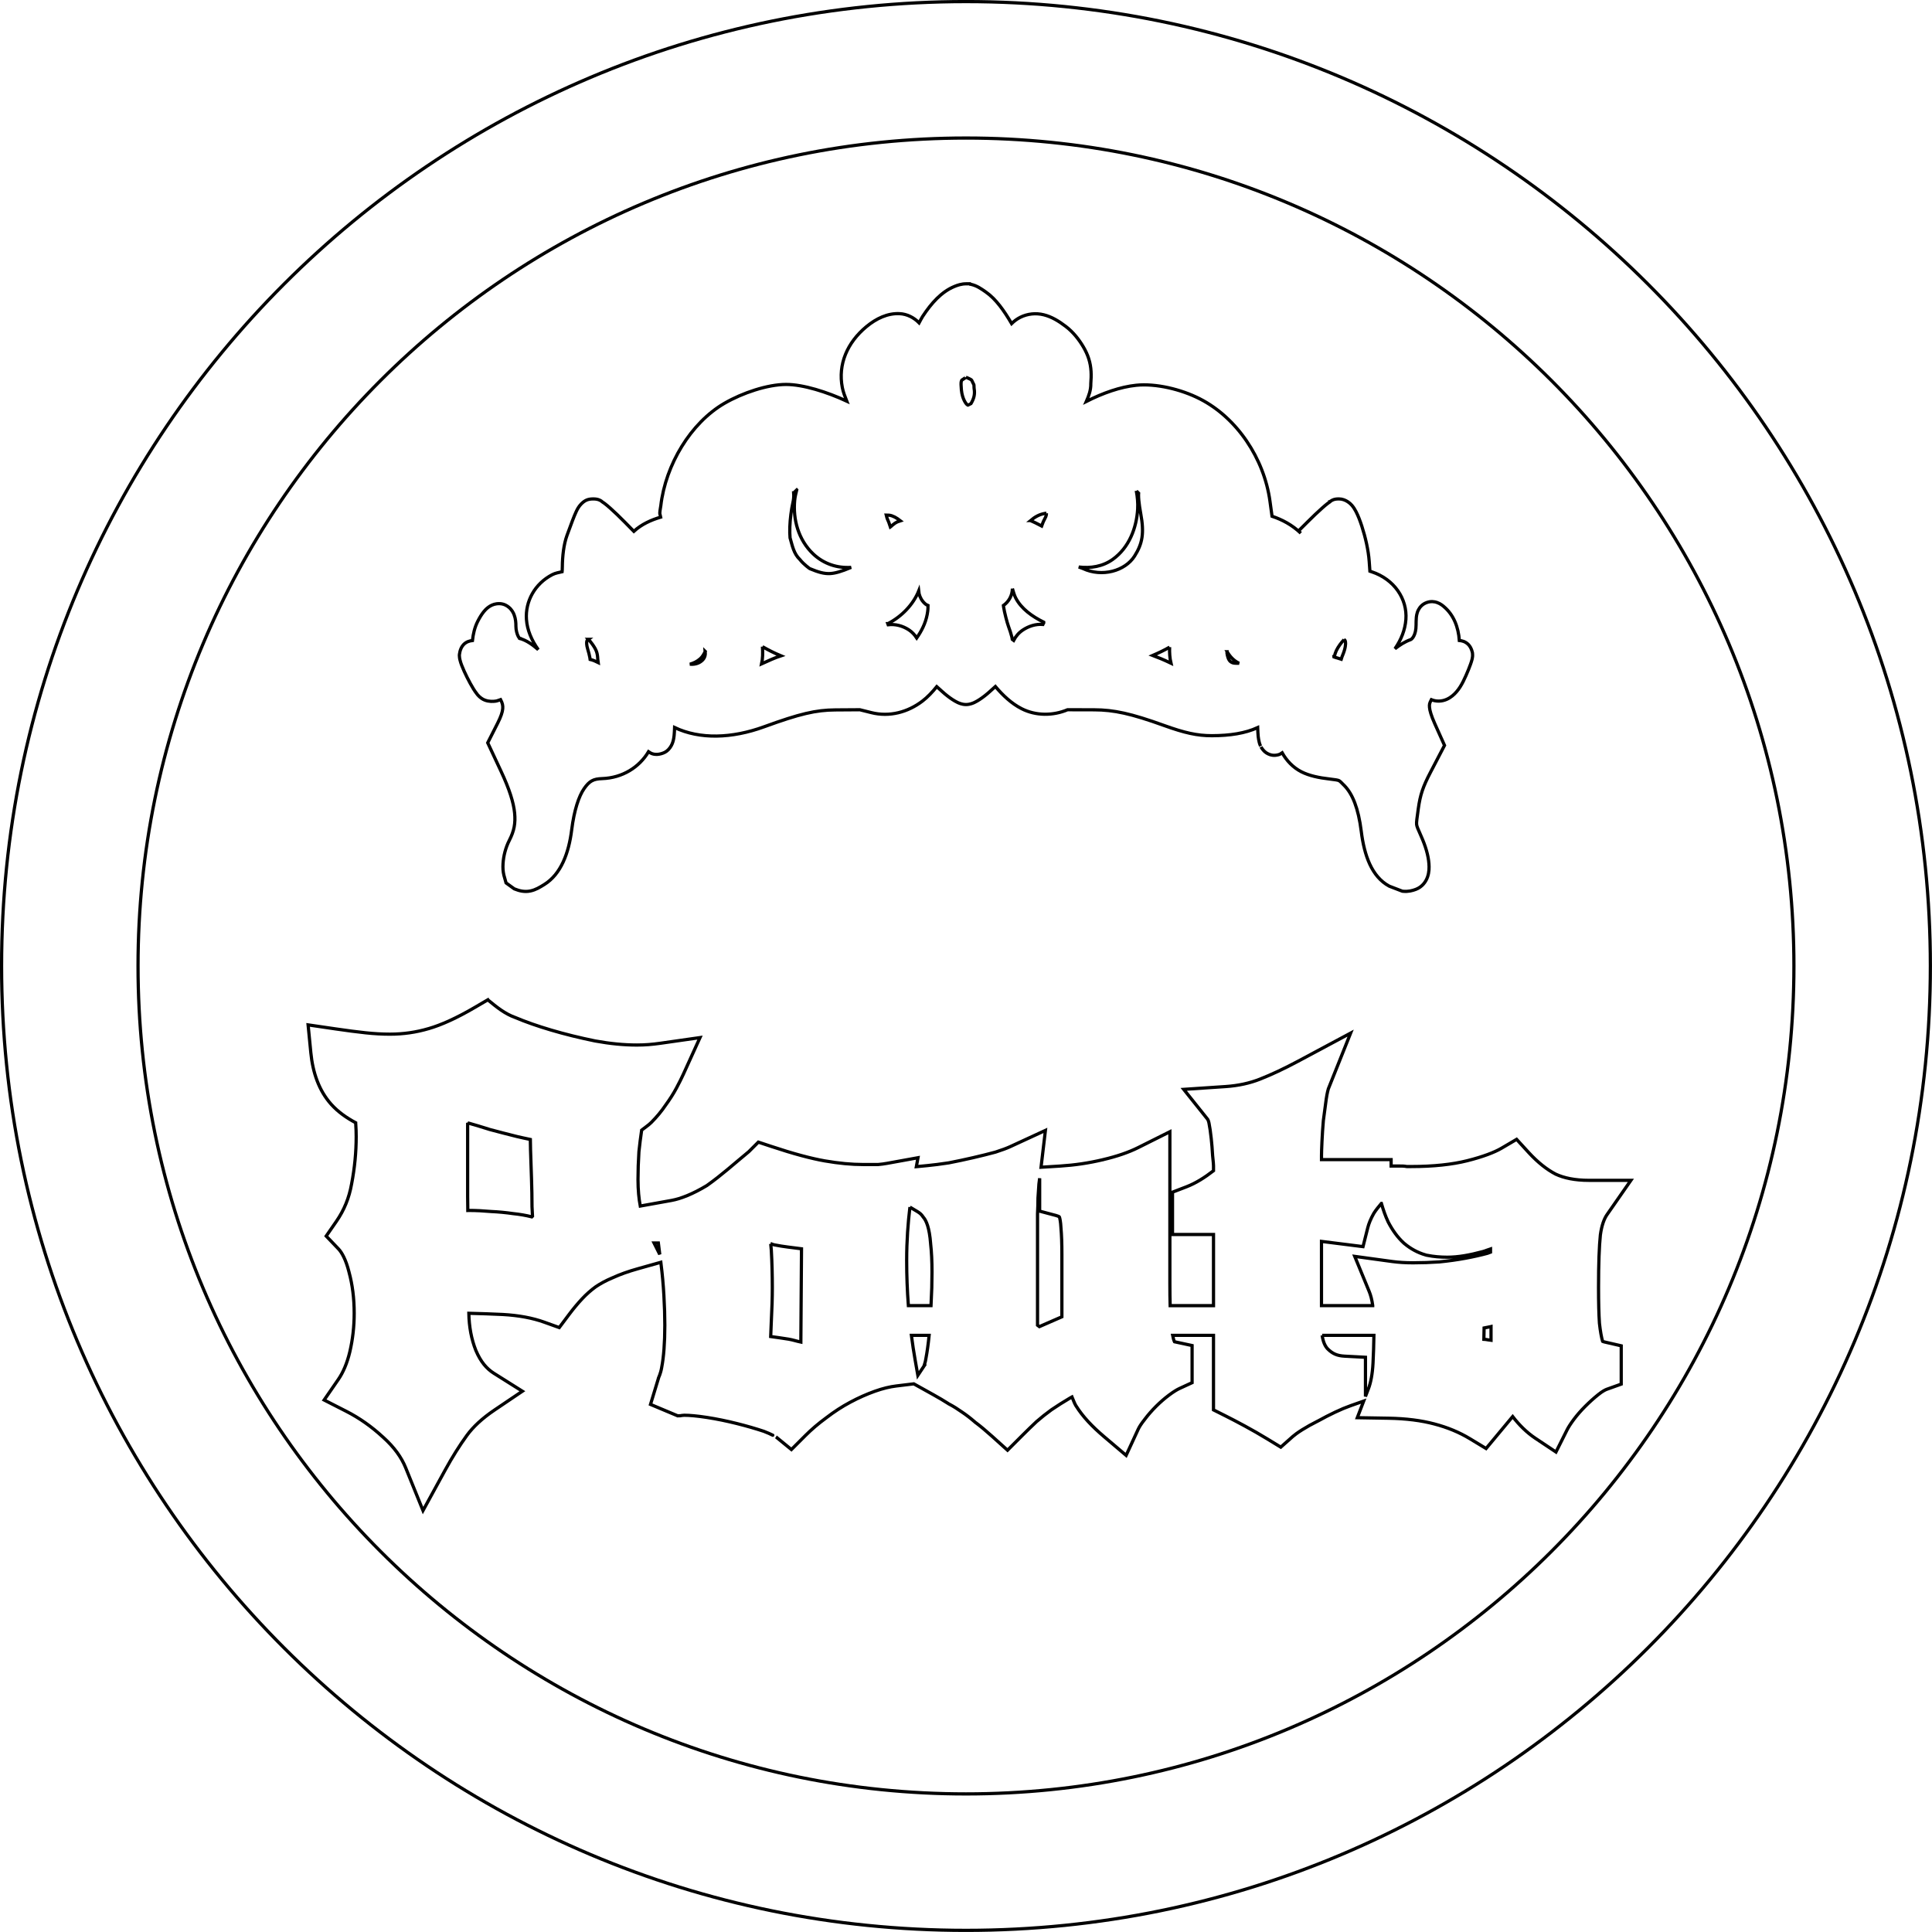
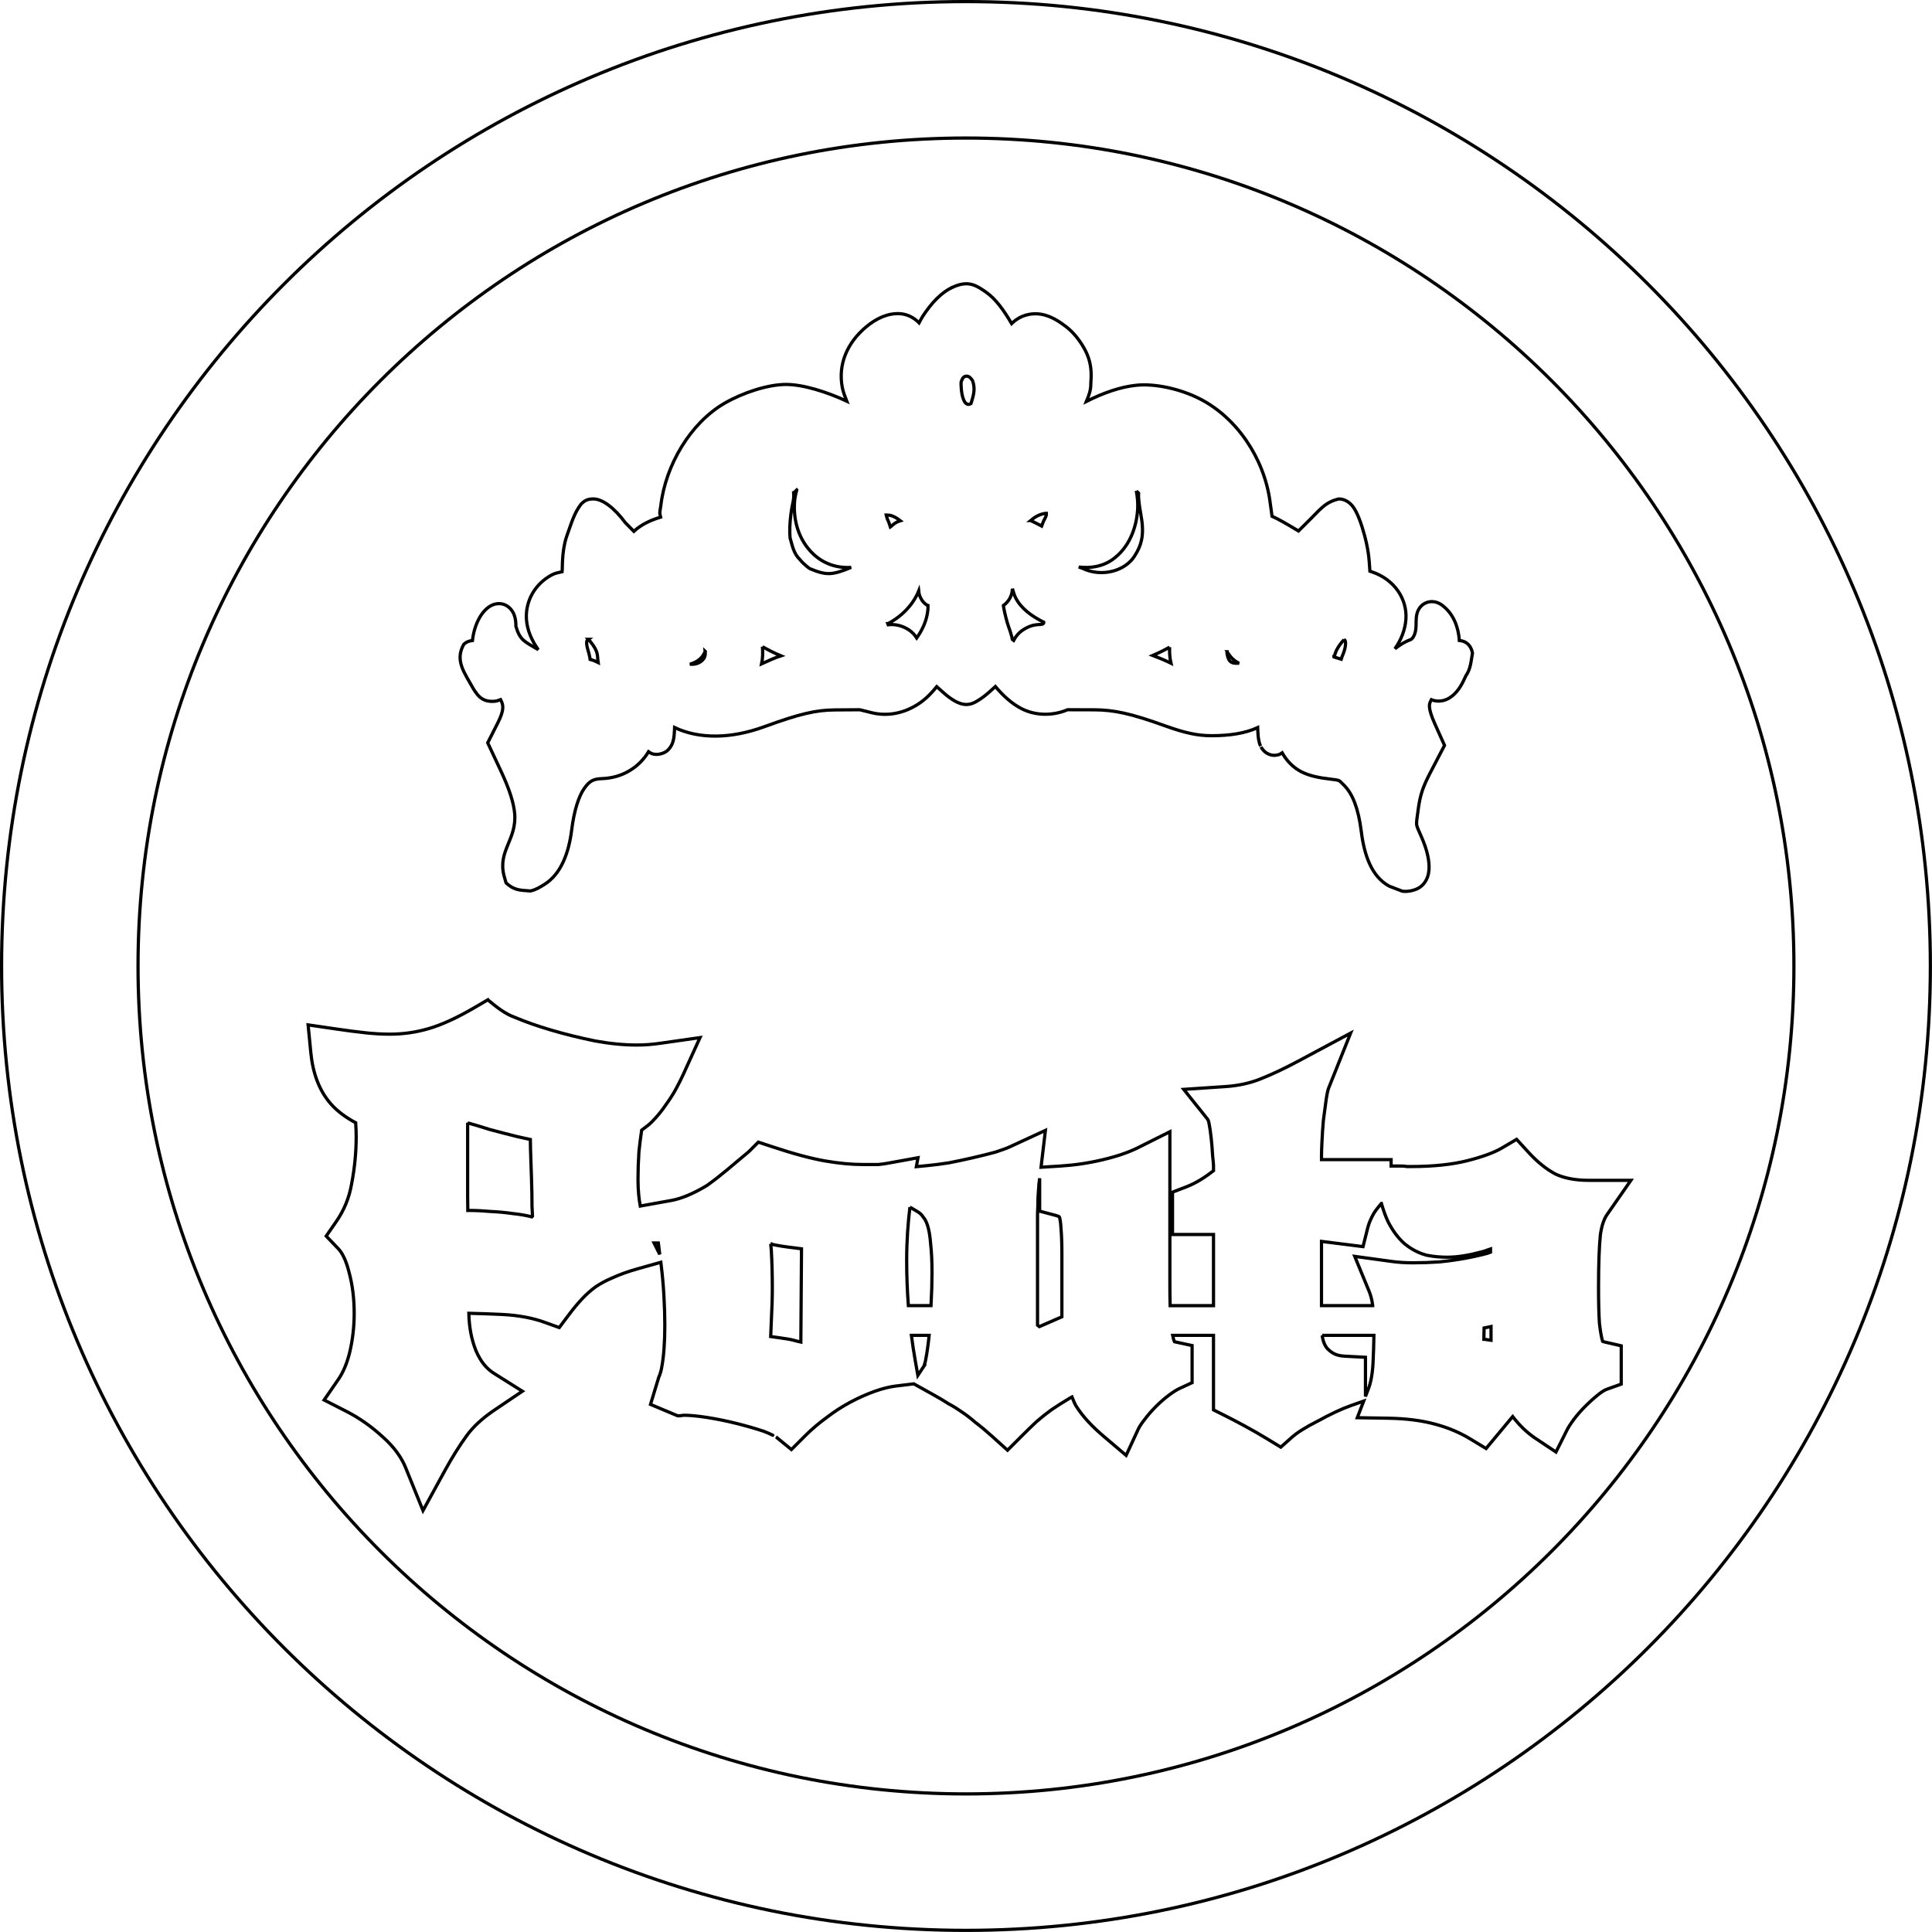
<svg xmlns="http://www.w3.org/2000/svg" version="1.2" viewBox="0 0 113.386 113.386" width="30mm" height="30mm" id="svg1" xml:space="preserve">
  <defs id="defs1">
    <clipPath clipPathUnits="userSpaceOnUse" id="cp1">
      <path d="m 275.5,535.5 c -143.78,0 -260,-116.22 -260,-260 0,-143.78 116.22,-260 260,-260 143.78,0 260,116.22 260,260 0,143.78 -116.22,260 -260,260 z" id="path1" />
    </clipPath>
    <clipPath clipPathUnits="userSpaceOnUse" id="cp1-8">
      <path d="m 275.5,535.5 c -143.78,0 -260,-116.22 -260,-260 0,-143.78 116.22,-260 260,-260 143.78,0 260,116.22 260,260 0,143.78 -116.22,260 -260,260 z" id="path1-8" />
    </clipPath>
    <clipPath clipPathUnits="userSpaceOnUse" id="cp1-6">
      <path d="m 275.5,535.5 c -143.78,0 -260,-116.22 -260,-260 0,-143.78 116.22,-260 260,-260 143.78,0 260,116.22 260,260 0,143.78 -116.22,260 -260,260 z" id="path1-85" />
    </clipPath>
    <clipPath clipPathUnits="userSpaceOnUse" id="cp1-7">
      <path d="m 275.5,535.5 c -143.78,0 -260,-116.22 -260,-260 0,-143.78 116.22,-260 260,-260 143.78,0 260,116.22 260,260 0,143.78 -116.22,260 -260,260 z" id="path1-9" />
    </clipPath>
  </defs>
  <style id="style1">
		tspan { white-space:pre } 
		.s0 { fill: none;stroke: #ff0000;stroke-miterlimit:100 } 
	</style>
  <g id="layer2" style="display:inline" transform="scale(0.1989225)">
    <g id="layer3" transform="scale(5.027084)">
      <path id="path2" style="fill:none;stroke:#000000;stroke-width:0.95" transform="scale(0.1989225)" d="M 569.518,284.993 A 284.525,284.525 0 0 1 284.993,569.518 284.525,284.525 0 0 1 0.468,284.993 284.525,284.525 0 0 1 284.993,0.468 284.525,284.525 0 0 1 569.518,284.993 Z" />
      <path id="path2-9" style="fill:none;stroke:#000000;stroke-width:0.95;stroke-dasharray:none" transform="scale(0.1989225)" d="M 529.262,284.993 A 244.268,244.268 0 0 1 284.993,529.262 244.268,244.268 0 0 1 40.725,284.993 244.268,244.268 0 0 1 284.993,40.725 244.268,244.268 0 0 1 529.262,284.993 Z" />
    </g>
    <g id="text2-3" style="opacity:1" />
-     <path id="path5" style="baseline-shift:baseline;display:inline;overflow:visible;opacity:1;fill:none;stroke:#000000;stroke-width:0.95;stroke-dasharray:none;stroke-opacity:1;enable-background:accumulate;stop-color:#000000;stop-opacity:1" d="m 285.032,83.732 c -1.382,0.004 -2.549,0.411 -3.476,0.795 -3.805,1.576 -6.76,4.888 -9.357,8.837 -0.396,0.603 -0.681,1.255 -1.031,1.885 -1.544,-1.557 -3.532,-2.603 -5.773,-2.71 -3.469,-0.166 -6.818,1.372 -9.809,3.859 -5.615,4.668 -8.417,11.107 -7.069,17.968 0.26,1.325 0.788,2.655 1.306,3.986 -5.814,-2.692 -12.829,-4.929 -17.899,-4.929 -5.487,0 -12.902,2.497 -18.194,5.567 -9.921,5.756 -17.363,18.072 -18.773,30.221 -0.075,0.644 -0.25,1.257 -0.295,2.15 -0.018,0.352 0.212,0.804 0.275,1.208 -2.874,0.85 -5.652,2.102 -7.933,4.193 l -2.582,-2.631 c -1.593,-1.619 -3.122,-3.085 -4.379,-4.202 -0.63,-0.56 -1.191,-1.031 -1.708,-1.424 -0.25,-0.19 -0.531,-0.389 -0.864,-0.589 0.064,0.039 0.125,0.06 0.147,0.069 v -0.01 c -0.05,-0.053 -0.296,-0.225 -0.658,-0.403 -0.579,-0.285 -1.215,-0.373 -1.934,-0.373 -1.474,0 -2.435,0.349 -3.564,1.502 -0.73,0.745 -1.14,1.556 -1.453,2.219 -0.679,1.438 -1.404,3.427 -2.72,7.02 -0.968,2.643 -1.359,6.164 -1.384,9.298 -0.007,0.951 -0.048,1.018 -0.079,1.443 -0.969,0.237 -1.95,0.375 -2.877,0.854 -5.203,2.69 -8.001,7.915 -7.629,13.216 0.219,3.121 1.503,6.147 3.486,8.915 -1.637,-1.416 -3.361,-2.713 -5.489,-3.319 -0.099,-0.097 -0.264,-0.291 -0.422,-0.589 -0.351,-0.661 -0.687,-1.863 -0.687,-2.965 0,-1.087 -0.069,-2.232 -0.53,-3.427 -0.224,-0.58 -0.689,-1.504 -1.571,-2.219 -1.098,-0.89 -2.26,-1.193 -3.633,-1.001 -1.968,0.275 -3.229,1.685 -3.741,2.317 -0.677,0.836 -1.242,1.775 -1.797,2.867 -0.904,1.78 -1.33,3.721 -1.551,5.646 -0.801,0.089 -1.756,0.332 -2.572,1.149 -1.218,1.218 -1.287,3.212 -1.286,3.24 v 0.01 c 0.008,0.525 0.098,0.978 0.157,1.237 0.141,0.612 0.329,1.153 0.53,1.679 0.415,1.085 0.972,2.307 1.581,3.525 0.607,1.215 1.259,2.419 1.895,3.446 0.313,0.505 0.641,0.983 1.001,1.443 v 0.01 c 0.048,0.075 0.959,1.307 2.337,1.836 1.27,0.487 2.485,0.407 3.22,0.304 0.472,-0.066 0.961,-0.295 1.443,-0.452 0.539,1.048 0.713,1.734 0.628,2.7 -0.085,0.975 -0.515,2.322 -1.502,4.271 l -2.926,5.773 3.957,8.464 c 2.433,5.199 3.673,9.148 3.977,12.224 0.306,3.106 -0.155,5.343 -1.542,8.061 -1.154,2.261 -1.741,4.704 -1.875,6.961 -0.066,1.105 -0.021,2.231 0.255,3.358 l 0.01,0.029 0.628,2.239 2.415,1.748 0.236,0.088 c 1.156,0.466 2.746,0.927 4.546,0.54 1.592,-0.342 2.758,-1.081 4.075,-1.895 4.927,-3.045 7.238,-9.28 8.09,-16.122 0.735,-5.893 2.137,-9.967 3.652,-12.155 1.576,-2.275 2.732,-2.887 5.331,-2.975 5.995,-0.202 10.947,-3.336 13.697,-7.943 0.338,0.223 0.659,0.468 1.1,0.609 1.001,0.321 1.851,0.205 2.622,-0.01 0.77,-0.215 1.464,-0.511 2.131,-1.208 1.418,-1.481 1.57,-3.266 1.689,-4.153 0.089,-0.664 0.098,-1.572 0.137,-2.366 7.464,3.544 16.888,3.252 26.402,-0.216 10.6,-3.864 15.302,-4.936 21.002,-4.978 l 7.246,-0.049 3.427,0.854 c 5.306,1.329 10.725,-0.1 15.071,-3.427 1.538,-1.177 2.907,-2.649 4.202,-4.242 l 1.659,1.492 c 0.979,0.884 1.99,1.671 2.965,2.307 0.482,0.314 0.979,0.611 1.512,0.864 0.263,0.125 1.286,0.619 2.494,0.619 1.208,0 2.231,-0.494 2.494,-0.619 0.528,-0.251 1.025,-0.546 1.512,-0.864 0.975,-0.637 1.986,-1.423 2.965,-2.307 l 1.699,-1.532 c 2.173,2.587 4.737,5.014 7.727,6.539 4.22,2.153 9.278,2.119 13.559,0.314 l 7.865,0.02 c 5.812,0.018 10.854,1.103 20.619,4.625 6.052,2.183 9.786,3.025 14.109,3.014 5.311,-0.011 9.822,-0.707 13.51,-2.396 0.039,0.865 0.048,1.807 0.137,2.543 0.076,0.628 0.165,1.226 0.324,1.836 0.074,0.283 0.192,0.672 0.383,1.09 -0.004,-0.009 0.652,1.343 1.767,2.032 1.276,0.788 2.425,0.817 3.564,0.491 0.49,-0.14 0.717,-0.354 1.041,-0.56 1.305,2.337 3.201,4.333 5.626,5.587 2.351,1.216 5.372,1.807 8.218,2.131 1.848,0.21 2.598,0.355 2.877,0.481 0.279,0.126 0.627,0.433 1.708,1.561 2.281,2.378 4.044,6.48 4.909,13.422 0.88,7.062 3.063,13.355 8.218,16.151 l 0.128,0.059 3.76,1.443 0.275,0.029 c 1.452,0.145 2.736,-0.188 3.731,-0.569 1.873,-0.719 2.963,-2.238 3.466,-3.731 0.451,-1.34 0.479,-2.658 0.383,-3.878 -0.196,-2.487 -1.006,-5.176 -2.288,-8.061 -0.956,-2.152 -1.279,-2.859 -1.345,-3.495 -0.066,-0.637 0.102,-1.807 0.501,-4.654 0.568,-4.053 1.351,-6.414 3.594,-10.712 l 4.143,-7.943 -2.877,-6.402 c -1.059,-2.361 -1.479,-3.91 -1.551,-4.772 -0.08,-0.95 -0.02,-1.221 0.54,-2.307 0.69,0.269 1.45,0.434 2.278,0.412 1.613,-0.042 2.949,-0.75 3.918,-1.542 1.825,-1.491 2.924,-3.517 3.996,-5.94 0.553,-1.25 1.026,-2.419 1.365,-3.378 0.164,-0.463 0.312,-0.894 0.432,-1.375 0.051,-0.204 0.13,-0.538 0.167,-0.923 v -0.01 c 0.013,-0.136 0.034,-0.566 -0.02,-1.001 -0.01,-0.083 -0.275,-1.58 -1.227,-2.533 -0.904,-0.904 -1.927,-1.112 -2.651,-1.178 -0.279,-3.931 -1.662,-7.586 -4.625,-10.044 -0.167,-0.138 -0.921,-0.82 -1.983,-1.178 -0.711,-0.24 -1.789,-0.426 -3.024,0.029 -1.274,0.47 -1.978,1.308 -2.406,2.091 -0.591,1.084 -0.642,2.203 -0.668,2.553 -0.045,0.608 -0.059,1.225 -0.059,1.964 0,3.044 -1.217,4.199 -1.62,4.34 -1.677,0.585 -3.18,1.575 -4.615,2.68 1.874,-2.692 3.004,-5.629 3.23,-8.63 0.457,-6.07 -3.429,-11.857 -10.054,-14.06 h -0.01 l -0.55,-0.187 -0.206,-2.877 c -0.242,-3.371 -1.13,-7.17 -2.17,-10.378 -0.519,-1.601 -1.067,-3.054 -1.718,-4.31 -0.317,-0.611 -0.696,-1.252 -1.227,-1.875 -0.347,-0.407 -1.792,-1.885 -3.819,-1.885 -0.76,0 -1.406,0.071 -2.042,0.412 -0.358,0.192 -0.607,0.379 -0.668,0.442 h -0.01 v 0.01 h 0.01 0.01 c 0.031,-0.01 0.105,-0.053 0.226,-0.128 -0.305,0.188 -0.576,0.388 -0.825,0.579 -0.501,0.385 -1.036,0.84 -1.65,1.384 -1.233,1.093 -2.755,2.538 -4.34,4.124 l -2.641,2.631 0.677,0.658 c -2.587,-2.478 -5.523,-4.005 -8.483,-4.998 l -0.609,-4.418 c -1.737,-12.7 -9.782,-24.658 -20.688,-30.221 -5.581,-2.847 -13.037,-4.599 -18.783,-4.006 -4.691,0.484 -9.814,2.29 -14.708,4.772 0.007,-0.016 0.013,-0.043 0.02,-0.059 0.709,-1.621 1.339,-3.267 1.296,-5.204 0.191,-2.391 0.21,-4.812 -0.619,-7.374 -0.379,-1.193 -0.921,-2.337 -1.571,-3.446 -1.298,-2.217 -3.045,-4.411 -5.204,-6.058 -2.123,-1.619 -4.175,-2.843 -6.461,-3.417 -2.368,-0.594 -4.845,-0.321 -6.971,0.746 -0.935,0.469 -1.783,1.107 -2.533,1.846 -2.185,-3.743 -4.612,-7.247 -7.629,-9.337 -1.378,-0.955 -2.617,-1.855 -4.379,-2.248 -0.071,-0.016 -0.135,-0.006 -0.206,-0.02 l -0.088,-0.137 z m -0.049,27.58 c 0.171,0.057 0.524,0.199 1.08,0.461 0.799,0.377 0.554,0.403 1.149,1.512 0.161,0.3 0.139,0.168 0.167,1.109 l 0.01,0.147 0.02,0.147 c 0.282,1.656 -0.083,2.949 -0.943,4.389 -0.363,0.208 -0.768,0.438 -0.815,0.442 -0.017,10e-4 -0.038,-0.001 -0.049,0 h -0.01 -0.01 l -0.01,-0.01 c -0.039,-0.016 -0.113,-0.051 -0.265,-0.157 -0.27,-0.187 -1.408,-1.618 -1.669,-4.34 -0.121,-1.262 -0.113,-1.988 -0.059,-2.356 0.036,-0.245 0.132,-0.377 0.216,-0.53 0.603,-0.394 1.194,-0.777 1.188,-0.815 z m -49.927,33.226 c -0.25,1.015 -0.501,2.034 -0.599,3.063 -0.531,5.59 1.049,11.669 5.479,15.847 3.142,2.963 7.13,4.213 11.173,3.947 -2.831,1.195 -4.722,1.768 -6.294,1.826 -1.656,0.061 -3.268,-0.353 -5.901,-1.453 -0.027,-0.011 -1.737,-1.206 -2.887,-2.651 -1.9,-1.815 -2.257,-4.148 -2.936,-6.441 -0.07,-0.891 -0.112,-2.01 -0.069,-3.171 0.088,-2.366 0.425,-5.106 0.923,-7.266 0.149,-0.645 0.311,-1.665 0.216,-2.828 h 0.01 v -0.01 h 0.01 0.01 c 0.275,-0.225 0.587,-0.612 0.864,-0.864 z m 100.198,0.314 c 0.212,0.237 0.45,0.452 0.677,0.668 -0.009,0.152 -0.028,0.334 -0.029,0.452 v 0.01 c -0.004,0.524 0.025,1.048 0.079,1.62 0.107,1.147 0.309,2.522 0.579,3.986 1.052,5.708 0.518,8.777 -1.836,12.489 -2.781,4.386 -9.585,6.29 -15.238,3.652 -0.413,-0.193 -0.806,-0.279 -1.218,-0.442 3.502,0.43 7.074,-0.148 10.005,-2.239 4.85,-3.459 7.058,-9.307 7.374,-14.875 0.1,-1.765 -0.07,-3.558 -0.393,-5.322 z m -26.539,6.598 c 0.008,0.08 0.124,0.573 -0.53,1.718 -0.356,0.623 -0.61,1.325 -0.864,2.023 -0.63,-0.326 -1.28,-0.671 -1.777,-0.913 -0.364,-0.177 -0.68,-0.322 -0.952,-0.442 -0.083,-0.036 -0.221,-0.096 -0.373,-0.157 -0.063,-0.038 -0.088,-0.083 -0.147,-0.108 h -0.01 c 1.227,-1.031 2.503,-1.773 4.055,-2.062 0.284,-0.053 0.465,-0.059 0.599,-0.059 z m -47.247,0.511 c 0.269,0.002 0.514,8e-5 0.864,0.039 1.036,0.117 2.163,0.748 3.299,1.64 -0.674,0.206 -1.228,0.475 -1.551,0.697 -0.547,0.376 -0.944,0.742 -1.296,1.06 -0.003,0.003 -0.075,0.056 -0.108,0.079 -0.207,-0.578 -0.352,-1.209 -0.609,-1.748 -0.398,-0.834 -0.486,-1.296 -0.599,-1.767 z m 37.222,21.689 c 0.293,0.939 0.535,1.913 0.962,2.739 1.677,3.242 4.833,5.459 8.277,7.177 v 0.245 c -0.068,0.139 -0.202,0.271 -0.255,0.412 -2.108,-0.165 -4.155,0.508 -5.852,1.62 -1.242,0.814 -2.133,1.892 -2.749,3.063 -0.078,-0.066 -0.302,-0.181 -0.422,-0.275 -0.041,-0.25 -0.043,-0.391 -0.128,-0.717 -0.257,-0.984 -0.595,-2.05 -0.972,-3.054 -0.431,-1.147 -1.23,-4.269 -1.453,-5.763 -0.033,-0.22 -0.039,-0.286 -0.059,-0.452 1.595,-1.144 2.617,-2.936 2.651,-4.998 z m -27.61,0.628 c 0.043,0.308 0.007,0.609 0.088,0.923 0.258,0.996 0.809,2.136 1.885,3.024 0.257,0.212 0.485,0.267 0.736,0.393 -0.004,0.586 0.035,1.232 -0.236,2.661 -0.513,2.706 -1.74,4.996 -3.093,6.942 -0.592,-0.903 -1.329,-1.742 -2.327,-2.396 -1.806,-1.183 -3.961,-1.761 -6.087,-1.512 -0.036,-0.108 -0.043,-0.205 -0.088,-0.314 h 0.01 v -0.01 h 0.01 c 4.013,-2.075 7.452,-5.587 9.102,-9.711 z m -117.754,14.08 c 0.051,0.018 0.092,0.04 0.108,0.049 h 0.01 v 0.01 h -0.01 c -0.01,-0.001 -0.043,-0.013 -0.059,-0.02 -0.005,-0.003 -0.024,-0.016 -0.029,-0.02 -0.005,-0.004 -0.015,-0.015 -0.02,-0.02 z m 20.256,0.255 c 0.315,0.337 0.683,0.737 1.168,1.424 1.236,1.75 1.52,2.598 1.61,4.467 0.015,0.308 0.125,0.655 0.157,0.972 -0.81,-0.405 -1.607,-0.738 -2.415,-0.923 -0.029,-0.198 -0.053,-0.419 -0.088,-0.599 -0.145,-0.745 -0.357,-1.581 -0.628,-2.464 -0.382,-1.245 -0.329,-2.019 -0.245,-2.337 0.086,-0.327 0.232,-0.389 0.442,-0.54 z m 222.959,0.108 c 0.285,0.142 0.325,0.198 0.422,0.697 0.087,0.444 0.024,1.804 -0.785,3.751 -0.135,0.325 -0.321,0.749 -0.481,1.316 l -2.032,-0.638 c 0.015,-0.086 0.017,-0.14 0.039,-0.245 0.095,-0.452 0.277,-1.064 0.54,-1.62 0.551,-1.165 1.5,-2.442 2.298,-3.26 z m -171.589,2.072 c 1.716,0.97 3.422,1.856 5.43,2.69 -1.751,0.568 -3.735,1.483 -5.685,2.366 0.354,-1.626 0.36,-3.213 0.255,-5.057 z m 120.12,0.137 c -0.061,1.644 0.049,3.236 0.403,4.733 -0.069,-0.033 -0.137,-0.055 -0.206,-0.088 -1.787,-0.863 -3.489,-1.562 -5.165,-2.199 1.787,-0.773 3.487,-1.588 4.968,-2.445 z m -137.008,1.267 c 0.105,1.025 -0.108,1.855 -0.795,2.553 -0.756,0.767 -1.975,1.369 -3.721,1.208 1.091,-0.306 2.142,-0.796 3.054,-1.62 0.677,-0.613 1.083,-1.374 1.463,-2.14 z m 153.984,0.079 c 0.844,1.483 2.031,2.708 3.515,3.407 -0.788,0.022 -1.53,-0.003 -1.875,-0.137 -0.53,-0.206 -0.765,-0.39 -1.021,-0.766 -0.257,-0.376 -0.532,-1.043 -0.687,-2.209 -0.016,-0.122 0.069,-0.173 0.069,-0.295 z m 31.498,1.453 h 0.01 c 0.005,0.027 0.013,0.053 0.02,0.088 l -0.029,-0.01 c -0.004,-0.021 -0.01,-0.038 -0.01,-0.049 v -0.01 h 0.01 v -0.01 z" />
+     <path id="path5" style="baseline-shift:baseline;display:inline;overflow:visible;opacity:1;fill:none;stroke:#000000;stroke-width:0.95;stroke-dasharray:none;stroke-opacity:1;enable-background:accumulate;stop-color:#000000;stop-opacity:1" d="m 281.556,84.528 c -3.805,1.576 -6.76,4.888 -9.357,8.837 -0.396,0.603 -0.681,1.255 -1.031,1.885 -1.544,-1.557 -3.532,-2.603 -5.773,-2.71 -3.469,-0.166 -6.818,1.372 -9.809,3.859 -5.615,4.668 -8.417,11.107 -7.069,17.968 0.26,1.325 0.788,2.655 1.306,3.986 -5.814,-2.692 -12.829,-4.929 -17.899,-4.929 -5.487,0 -12.902,2.497 -18.194,5.567 -9.921,5.756 -17.363,18.072 -18.773,30.221 -0.075,0.644 -0.25,1.257 -0.295,2.15 -0.018,0.352 0.212,0.804 0.275,1.208 -2.874,0.85 -5.652,2.102 -7.933,4.193 l -2.582,-2.631 c -2.982,-4.022 -6.537,-6.952 -9.396,-6.932 -1.474,0.01 -2.435,0.349 -3.564,1.502 -2.112,2.666 -3.01,6.084 -4.173,9.239 -0.968,2.643 -1.359,6.164 -1.384,9.298 -0.007,0.951 -0.048,1.018 -0.079,1.443 -0.969,0.237 -1.95,0.375 -2.877,0.854 -5.203,2.69 -8.001,7.915 -7.629,13.216 0.219,3.121 1.503,6.147 3.486,8.915 -4.09,-2.422 -5.399,-2.766 -6.598,-6.873 0,-1.087 -0.069,-2.232 -0.53,-3.427 -0.224,-0.58 -0.689,-1.504 -1.571,-2.219 -1.098,-0.89 -2.26,-1.193 -3.633,-1.001 -3.265,0.456 -6.389,4.752 -7.089,10.83 -0.801,0.089 -1.756,0.332 -2.572,1.149 -2.696,4.805 0.238,8.368 2.877,13.137 0.313,0.505 0.641,0.983 1.001,1.443 v 0.01 c 0.048,0.075 0.959,1.307 2.337,1.836 1.27,0.487 2.485,0.407 3.22,0.304 0.472,-0.066 0.961,-0.295 1.443,-0.452 0.539,1.048 0.713,1.734 0.628,2.7 -0.085,0.975 -0.515,2.322 -1.502,4.271 l -2.926,5.773 3.957,8.464 c 2.433,5.199 3.673,9.148 3.977,12.224 0.764,7.752 -4.956,11.063 -3.162,18.38 l 0.01,0.029 0.628,2.239 c 2.389,2.194 4.051,2.155 7.197,2.376 1.592,-0.342 2.758,-1.081 4.075,-1.895 4.927,-3.045 7.238,-9.28 8.09,-16.122 0.735,-5.893 2.137,-9.967 3.652,-12.155 1.576,-2.275 2.732,-2.887 5.331,-2.975 5.995,-0.202 10.947,-3.336 13.697,-7.943 0.338,0.223 0.659,0.468 1.1,0.609 1.001,0.321 1.851,0.205 2.622,-0.01 0.77,-0.215 1.464,-0.511 2.131,-1.208 1.418,-1.481 1.57,-3.266 1.689,-4.153 0.089,-0.664 0.098,-1.572 0.137,-2.366 7.464,3.544 16.888,3.252 26.402,-0.216 10.6,-3.864 15.302,-4.936 21.002,-4.978 l 7.246,-0.049 3.427,0.854 c 5.306,1.329 10.725,-0.1 15.071,-3.427 1.538,-1.177 2.907,-2.649 4.202,-4.242 l 1.659,1.492 c 5.771,5.213 8.326,4.038 10.977,2.307 0.975,-0.637 1.986,-1.423 2.965,-2.307 l 1.699,-1.532 c 2.173,2.587 4.737,5.014 7.727,6.539 4.22,2.153 9.278,2.119 13.559,0.314 l 7.865,0.02 c 5.812,0.018 10.854,1.103 20.619,4.625 6.052,2.183 9.786,3.025 14.109,3.014 5.311,-0.011 9.822,-0.707 13.51,-2.396 0.039,0.865 0.048,1.807 0.137,2.543 0.076,0.628 0.165,1.226 0.324,1.836 0.074,0.283 0.192,0.672 0.383,1.09 -0.004,-0.009 0.652,1.343 1.767,2.032 1.276,0.788 2.425,0.817 3.564,0.491 0.49,-0.14 0.717,-0.354 1.041,-0.56 1.305,2.337 3.201,4.333 5.626,5.587 2.351,1.216 5.372,1.807 8.218,2.131 1.848,0.21 2.598,0.355 2.877,0.481 0.279,0.126 0.627,0.433 1.708,1.561 2.281,2.378 4.044,6.48 4.909,13.422 0.88,7.062 3.063,13.355 8.218,16.151 l 0.128,0.059 3.76,1.443 0.275,0.029 c 1.452,0.145 2.736,-0.188 3.731,-0.569 1.873,-0.719 2.963,-2.238 3.466,-3.731 0.451,-1.34 0.479,-2.658 0.383,-3.878 -0.196,-2.487 -1.006,-5.176 -2.288,-8.061 -0.956,-2.152 -1.279,-2.859 -1.345,-3.495 -0.066,-0.637 0.102,-1.807 0.501,-4.654 0.568,-4.053 1.351,-6.414 3.594,-10.712 l 4.143,-7.943 -2.877,-6.402 c -1.059,-2.361 -1.479,-3.91 -1.551,-4.772 -0.08,-0.95 -0.02,-1.221 0.54,-2.307 0.69,0.269 1.45,0.434 2.278,0.412 1.613,-0.042 2.949,-0.75 3.918,-1.542 1.825,-1.491 2.924,-3.517 3.996,-5.94 1.459,-2.057 1.513,-4.418 1.944,-6.687 -0.01,-0.083 -0.275,-1.58 -1.227,-2.533 -0.904,-0.904 -1.927,-1.112 -2.651,-1.178 -0.279,-3.931 -1.662,-7.586 -4.625,-10.044 -0.167,-0.138 -0.921,-0.82 -1.983,-1.178 -0.711,-0.24 -1.789,-0.426 -3.024,0.029 -1.274,0.47 -1.978,1.308 -2.406,2.091 -0.591,1.084 -0.642,2.203 -0.668,2.553 -0.045,0.608 -0.059,1.225 -0.059,1.964 0,3.044 -1.217,4.199 -1.62,4.34 -1.677,0.585 -3.18,1.575 -4.615,2.68 1.874,-2.692 3.004,-5.629 3.23,-8.63 0.457,-6.07 -3.429,-11.857 -10.054,-14.06 h -0.01 l -0.55,-0.187 -0.206,-2.877 c -0.242,-3.371 -1.13,-7.17 -2.17,-10.378 -0.519,-1.601 -1.067,-3.054 -1.718,-4.31 -0.317,-0.611 -0.696,-1.252 -1.227,-1.875 -0.347,-0.407 -1.792,-1.885 -3.819,-1.885 -4.205,0.95 -5.653,3.294 -9.288,6.824 l -2.641,2.631 c -3.024,-1.813 -6.143,-3.643 -7.806,-4.34 l -0.609,-4.418 c -1.737,-12.7 -9.782,-24.658 -20.688,-30.221 -5.581,-2.847 -13.037,-4.599 -18.783,-4.006 -4.691,0.484 -9.814,2.29 -14.708,4.772 0.007,-0.016 0.013,-0.043 0.02,-0.059 0.709,-1.621 1.339,-3.267 1.296,-5.204 0.191,-2.391 0.21,-4.812 -0.619,-7.374 -0.379,-1.193 -0.921,-2.337 -1.571,-3.446 -1.298,-2.217 -3.045,-4.411 -5.204,-6.058 -2.123,-1.619 -4.175,-2.843 -6.461,-3.417 -2.368,-0.594 -4.845,-0.321 -6.971,0.746 -0.935,0.469 -1.783,1.107 -2.533,1.846 -2.185,-3.743 -4.612,-7.247 -7.629,-9.337 -2.868,-1.987 -5.043,-3.365 -9.279,-1.61 z m 4.821,27.05 c 0.552,0.69 0.573,0.56 0.835,1.708 0.469,2.06 -0.154,3.828 -0.746,5.793 -2.21,1.267 -2.749,-3.238 -2.828,-4.065 -0.121,-1.262 -0.113,-1.988 -0.059,-2.356 0.036,-0.245 0.132,-0.377 0.216,-0.53 0.564,-1.62 1.995,-1.284 2.583,-0.55 z m -51.321,32.961 c -0.25,1.015 -0.501,2.034 -0.599,3.063 -0.531,5.59 1.049,11.669 5.479,15.847 3.142,2.963 7.13,4.213 11.173,3.947 -2.831,1.195 -4.722,1.768 -6.294,1.826 -1.656,0.061 -3.268,-0.353 -5.901,-1.453 -0.027,-0.011 -1.737,-1.206 -2.887,-2.651 -1.9,-1.815 -2.257,-4.148 -2.936,-6.441 -0.07,-0.891 -0.112,-2.01 -0.069,-3.171 0.088,-2.366 0.425,-5.106 0.923,-7.266 0.149,-0.645 0.311,-1.665 0.216,-2.828 h 0.01 v -0.01 h 0.01 0.01 c 0.275,-0.225 0.587,-0.612 0.864,-0.864 z m 100.198,0.314 c 0.212,0.237 0.45,0.452 0.677,0.668 -0.009,0.152 -0.028,0.334 -0.029,0.452 v 0.01 c -0.004,0.524 0.025,1.048 0.079,1.62 0.107,1.147 0.309,2.522 0.579,3.986 1.052,5.708 0.518,8.777 -1.836,12.489 -2.781,4.386 -9.585,6.29 -15.238,3.652 -0.413,-0.193 -0.806,-0.279 -1.218,-0.442 3.502,0.43 7.074,-0.148 10.005,-2.239 4.85,-3.459 7.058,-9.307 7.374,-14.875 0.1,-1.765 -0.07,-3.558 -0.393,-5.322 z m -26.539,6.598 c 0.008,0.08 0.124,0.573 -0.53,1.718 -0.356,0.623 -0.61,1.325 -0.864,2.023 -1.058,-0.584 -2.176,-1.085 -3.25,-1.62 h -0.01 c 1.227,-1.031 2.503,-1.773 4.055,-2.062 0.284,-0.053 0.465,-0.059 0.599,-0.059 z m -47.247,0.511 c 0.269,0.002 0.514,8e-5 0.864,0.039 1.036,0.117 2.163,0.748 3.299,1.64 -0.674,0.206 -1.228,0.475 -1.551,0.697 -0.547,0.376 -0.944,0.742 -1.296,1.06 -0.003,0.003 -0.075,0.056 -0.108,0.079 -0.207,-0.578 -0.352,-1.209 -0.609,-1.748 -0.398,-0.834 -0.486,-1.296 -0.599,-1.767 z m 37.222,21.689 c 0.293,0.939 0.535,1.913 0.962,2.739 1.677,3.242 4.833,5.459 8.277,7.177 v 0.245 c -0.472,0.957 -2.466,-0.354 -6.107,2.032 -1.242,0.814 -2.133,1.892 -2.749,3.063 -0.078,-0.066 -0.302,-0.181 -0.422,-0.275 -0.041,-0.25 -0.043,-0.391 -0.128,-0.717 -0.257,-0.984 -0.595,-2.05 -0.972,-3.054 -0.431,-1.147 -1.23,-4.269 -1.453,-5.763 -0.033,-0.22 -0.039,-0.286 -0.059,-0.452 1.595,-1.144 2.617,-2.936 2.651,-4.998 z m -27.61,0.628 c 0.043,0.308 0.007,0.609 0.088,0.923 0.258,0.996 0.809,2.136 1.885,3.024 0.257,0.212 0.485,0.267 0.736,0.393 -0.004,0.586 0.035,1.232 -0.236,2.661 -0.513,2.706 -1.74,4.996 -3.093,6.942 -0.592,-0.903 -1.329,-1.742 -2.327,-2.396 -1.806,-1.183 -3.961,-1.761 -6.087,-1.512 -0.036,-0.108 -0.043,-0.205 -0.088,-0.314 h 0.01 v -0.01 h 0.01 c 4.013,-2.075 7.452,-5.587 9.102,-9.711 z m -97.498,14.335 c 0.315,0.337 0.683,0.737 1.168,1.424 1.236,1.75 1.52,2.598 1.61,4.467 0.015,0.308 0.125,0.655 0.157,0.972 -0.81,-0.405 -1.607,-0.738 -2.415,-0.923 -0.029,-0.198 -0.053,-0.419 -0.088,-0.599 -0.145,-0.745 -0.357,-1.581 -0.628,-2.464 -0.382,-1.245 -0.329,-2.019 -0.245,-2.337 0.086,-0.327 0.232,-0.389 0.442,-0.54 z m 222.959,0.108 c 0.285,0.142 0.325,0.198 0.422,0.697 0.087,0.444 0.024,1.804 -0.785,3.751 -0.135,0.325 -0.321,0.749 -0.481,1.316 l -2.032,-0.638 c 0.015,-0.086 0.017,-0.14 0.039,-0.245 0.095,-0.452 0.277,-1.064 0.54,-1.62 0.551,-1.165 1.5,-2.442 2.298,-3.26 z m -171.589,2.072 c 1.716,0.97 3.422,1.856 5.43,2.69 -1.751,0.568 -3.735,1.483 -5.685,2.366 0.354,-1.626 0.36,-3.213 0.255,-5.057 z m 120.12,0.137 c -0.061,1.644 0.049,3.236 0.403,4.733 -0.069,-0.033 -0.137,-0.055 -0.206,-0.088 -1.787,-0.863 -3.489,-1.562 -5.165,-2.199 1.787,-0.773 3.487,-1.588 4.968,-2.445 z m -137.008,1.267 c 0.105,1.025 -0.108,1.855 -0.795,2.553 -0.756,0.767 -1.975,1.369 -3.721,1.208 1.091,-0.306 2.142,-0.796 3.054,-1.62 0.677,-0.613 1.083,-1.374 1.463,-2.14 z m 153.984,0.079 c 0.844,1.483 2.031,2.708 3.515,3.407 -0.788,0.022 -1.53,-0.003 -1.875,-0.137 -0.53,-0.206 -0.765,-0.39 -1.021,-0.766 -0.257,-0.376 -0.532,-1.043 -0.687,-2.209 -0.016,-0.122 0.069,-0.173 0.069,-0.295 z m 31.498,1.453 h 0.01 c 0.005,0.027 0.013,0.053 0.02,0.088 l -0.029,-0.01 c -0.004,-0.021 -0.01,-0.038 -0.01,-0.049 v -0.01 h 0.01 v -0.01 z" />
    <path id="path4" style="font-size:145.706px;font-family:'New Rocker';-inkscape-font-specification:'New Rocker';letter-spacing:2.765px;baseline-shift:baseline;white-space:pre;display:inline;overflow:visible;opacity:1;fill:none;stroke:#000000;stroke-width:0.95;stroke-dasharray:none;stroke-opacity:1;enable-background:accumulate;stop-color:#000000;stop-opacity:1" d="m 143.92,294.978 -3.878,2.268 c -5.315,3.116 -9.89,5.164 -13.53,6.215 l -0.02,0.01 h -0.02 c -3.675,1.086 -7.459,1.64 -11.429,1.64 -2.277,0 -4.668,-0.134 -7.177,-0.403 -2.617,-0.28 -5.553,-0.663 -8.788,-1.139 l -8.179,-1.198 0.805,8.218 c 0.576,5.88 2.406,11.176 5.989,15.189 2.055,2.301 4.568,4.027 7.246,5.469 v 0.216 l 0.02,0.236 c 0.086,1.207 0.128,2.407 0.128,3.613 0,4.637 -0.449,9.273 -1.345,13.932 l -0.01,0.049 -0.01,0.049 c -0.721,4.083 -2.187,7.676 -4.487,11.007 l -2.995,4.33 3.633,3.8 c 0.944,0.989 2.178,3.144 3.073,6.726 l 0.02,0.069 0.01,0.059 c 0.999,3.663 1.522,7.698 1.522,12.146 0,3.886 -0.43,7.654 -1.286,11.34 -0.824,3.454 -1.998,6.131 -3.397,8.159 l -4.183,6.068 6.559,3.348 c 3.828,1.957 7.418,4.477 10.8,7.6 l 0.029,0.02 0.029,0.029 c 3.295,2.966 5.406,5.952 6.637,8.994 l 5.115,12.627 6.539,-11.949 c 2.122,-3.875 4.27,-7.286 6.411,-10.231 1.781,-2.449 4.452,-4.988 8.149,-7.482 l 8.218,-5.547 -8.395,-5.282 c -2.153,-1.354 -3.897,-3.381 -5.331,-6.755 -1.33,-3.348 -1.992,-6.976 -2.072,-10.957 3.4,0.103 6.979,0.182 10.015,0.353 4.743,0.263 8.793,1.04 12.175,2.248 l 4.487,1.61 2.857,-3.81 c 1.333,-1.777 2.644,-3.345 3.918,-4.703 1.266,-1.344 2.582,-2.506 3.957,-3.505 1.423,-0.967 3.083,-1.87 5.027,-2.68 l 0.108,-0.039 0.098,-0.049 c 1.949,-0.893 4.363,-1.76 7.217,-2.563 l 6.775,-1.905 c 0.015,0.153 0.044,0.227 0.059,0.383 l 0.01,0.098 0.01,0.108 c 0.367,2.841 0.648,5.897 0.835,9.161 v 0.01 c 0.188,3.195 0.275,6.129 0.275,8.797 0,5.272 -0.345,9.452 -0.903,12.322 l -0.01,0.069 -0.01,0.069 c -0.332,1.938 -0.915,2.955 -0.972,3.162 v 0.01 0.01 0.01 h 0.01 0.01 l -2.347,7.717 8.022,3.368 c 0.08,-0.016 0.132,-0.02 0.187,-0.02 h 0.53 l 0.53,-0.088 c 0.238,-0.04 0.463,-0.059 0.687,-0.059 1.527,0 3.83,0.196 6.726,0.648 2.914,0.455 5.834,1.056 8.758,1.787 2.922,0.731 5.572,1.498 7.982,2.298 2.222,0.836 3.651,1.702 3.623,1.679 l 4.526,3.702 4.134,-4.134 c 1.786,-1.786 3.808,-3.519 6.087,-5.184 l 0.069,-0.049 0.059,-0.049 c 2.256,-1.735 4.581,-3.241 6.981,-4.526 2.456,-1.316 4.887,-2.393 7.285,-3.25 2.339,-0.835 4.454,-1.337 6.323,-1.561 l 5.174,-0.628 5.773,3.211 c 1.651,0.917 3.094,1.771 4.31,2.553 l 0.216,0.147 0.236,0.118 c 1.207,0.644 2.37,1.369 3.505,2.18 l 0.088,0.059 0.088,0.059 c 1.209,0.806 2.45,1.755 3.721,2.857 l 0.167,0.157 0.187,0.128 c 1.347,1.011 2.965,2.353 4.801,4.006 l 4.556,4.104 4.33,-4.33 c 1.471,-1.471 2.885,-2.846 4.251,-4.124 1.367,-1.193 2.825,-2.351 4.379,-3.476 1.677,-1.145 3.505,-2.298 5.479,-3.466 0.166,-0.094 0.419,-0.219 0.589,-0.314 0.368,0.827 0.638,1.709 1.09,2.484 l 0.049,0.088 0.059,0.079 c 1.987,3.179 4.755,6.086 8.287,9.082 l 6.48,5.498 3.564,-7.717 c 0.292,-0.633 0.882,-1.593 1.807,-2.749 l 0.059,-0.079 0.059,-0.079 c 0.972,-1.296 2.084,-2.575 3.338,-3.829 1.254,-1.254 2.533,-2.357 3.829,-3.328 1.296,-0.972 2.363,-1.616 3.054,-1.934 l 3.751,-1.728 v -10.957 l -5.106,-1.1 c -0.045,-0.01 -0.049,-0.009 -0.049,-0.01 h -0.01 c -0.005,-0.002 -0.012,-0.008 -0.02,-0.01 -0.089,-0.191 -0.18,-0.363 -0.295,-0.776 -0.085,-0.307 -0.171,-0.678 -0.255,-1.109 h 12.047 v 21.984 l 3.564,1.787 c 1.458,0.729 3.355,1.715 5.646,2.955 2.237,1.212 4.428,2.468 6.569,3.77 l 4.075,2.484 3.574,-3.171 c 0.452,-0.402 1.41,-1.124 2.769,-1.974 1.37,-0.856 2.841,-1.676 4.418,-2.464 l 0.128,-0.069 0.128,-0.059 c 1.624,-0.902 3.295,-1.766 5.017,-2.582 1.674,-0.793 3.227,-1.437 4.634,-1.934 l 3.79,-1.335 -1.885,4.899 9.229,0.157 c 5.217,0.09 9.705,0.68 13.451,1.679 h 0.02 l 0.02,0.01 c 3.913,1.021 7.396,2.475 10.525,4.369 l 4.752,2.877 7.845,-9.426 c 1.939,2.51 4.146,4.708 6.686,6.402 l 6.087,4.055 3.279,-6.539 c 0.326,-0.652 0.992,-1.745 2.003,-3.093 0.972,-1.296 2.084,-2.575 3.338,-3.829 1.305,-1.305 2.587,-2.455 3.839,-3.456 l 0.02,-0.02 0.02,-0.01 c 1.153,-0.937 2.05,-1.4 2.474,-1.551 l 4.281,-1.532 v -11.301 l -5.007,-1.149 c -0.298,-0.069 -0.311,-0.111 -0.481,-0.177 -0.003,-0.008 -0.007,-0.025 -0.01,-0.029 -0.004,-0.008 -0.013,-0.02 -0.02,-0.039 -0.305,-1.05 -0.651,-2.875 -0.913,-5.263 -0.173,-2.567 -0.265,-6.119 -0.265,-10.633 0,-6.931 0.2,-12.138 0.54,-15.405 0.395,-2.926 1.17,-4.857 1.944,-5.97 l 7.06,-10.152 H 468.805 c -4.192,1e-5 -7.405,-0.699 -9.828,-1.826 -2.546,-1.328 -5.24,-3.408 -8.002,-6.421 l -3.525,-3.849 -4.497,2.641 c -1.984,1.163 -5.421,2.502 -10.103,3.672 -4.371,1.093 -9.9,1.708 -16.505,1.708 h -1.306 c -0.843,-0.166 -1.464,-0.147 -2.042,-0.147 h -2.572 v -1.895 h -20.54 v -1.267 c 0,-0.635 0.042,-2.069 0.137,-4.065 v -0.01 c 0.091,-2.01 0.23,-4.073 0.412,-6.186 0.281,-2.243 0.565,-4.359 0.844,-6.313 0.255,-1.784 0.602,-2.983 0.619,-3.024 l 6.578,-16.456 -15.621,8.356 c -3.994,2.136 -7.708,3.875 -11.124,5.223 -3.018,1.191 -6.374,1.938 -10.152,2.19 l -12.342,0.825 7.069,8.846 c 0.074,0.139 0.263,0.486 0.363,1.021 l 0.01,0.039 0.01,0.039 c 0.243,1.213 0.461,2.672 0.638,4.359 v 0.02 l 0.01,0.02 c 0.181,1.631 0.312,3.26 0.403,4.89 l 0.01,0.206 0.02,0.196 c 0.181,1.535 0.255,2.648 0.255,2.887 v 1.483 c -2.597,2.019 -5.231,3.677 -7.963,4.733 l -4.134,1.591 v 12.489 h 12.096 v 20.992 h -12.794 c -0.053,-1.903 -0.079,-4.064 -0.079,-6.47 V 333.899 l -9.347,4.674 c -2.736,1.368 -6.205,2.585 -10.388,3.564 l -0.01,0.01 h -0.02 c -4.103,0.981 -8.297,1.607 -12.597,1.875 l -5.646,0.353 1.286,-10.869 -10.476,4.831 c -0.852,0.393 -2.339,0.958 -4.251,1.571 -2.003,0.544 -4.191,1.086 -6.588,1.64 -2.406,0.555 -4.803,1.068 -7.207,1.532 -2.378,0.364 -4.518,0.638 -6.372,0.815 l -3.181,0.304 0.481,-2.631 -9.21,1.669 c -0.792,0.144 -1.651,0.253 -2.553,0.334 h -4.448 c -3.347,0 -7.117,-0.346 -11.281,-1.07 -3.976,-0.691 -9.311,-2.112 -15.818,-4.281 l -3.79,-1.257 -2.818,2.818 c -4.756,3.919 -7.892,6.816 -12.371,9.995 -4.175,2.517 -7.733,3.903 -10.437,4.389 l -9.21,1.659 c -0.394,-2.119 -0.668,-4.675 -0.668,-7.835 1e-5,-2.632 0.094,-5.368 0.275,-8.208 0.203,-2.08 0.504,-4.226 0.805,-6.362 0.955,-0.758 1.984,-1.405 2.857,-2.278 1.607,-1.607 3.025,-3.323 4.242,-5.135 1.187,-1.633 2.256,-3.289 3.162,-4.988 0.823,-1.543 1.507,-2.91 2.072,-4.153 l 4.88,-10.741 -11.674,1.669 c -1.232,0.176 -2.404,0.307 -3.515,0.393 -1.086,0.084 -2.23,0.128 -3.436,0.128 -3.813,0 -7.918,-0.395 -12.312,-1.198 -4.572,-0.935 -8.897,-2 -12.96,-3.201 -4.079,-1.205 -7.584,-2.438 -10.496,-3.672 -3.213,-1.127 -5.632,-3.152 -8.209,-5.263 z m -5.94,36.299 c 2.091,0.595 4.181,1.215 6.274,1.885 l 0.147,0.049 0.137,0.039 c 2.566,0.691 5.228,1.373 7.982,2.062 1.237,0.309 2.643,0.576 3.947,0.864 0.011,0.925 0.049,1.608 0.049,2.631 v 0.108 0.108 c 0.097,2.914 0.197,5.834 0.295,8.748 0.095,2.852 0.147,5.5 0.147,7.943 v 0.118 0.128 c 0.047,1.213 0.1,1.894 0.147,2.857 -0.066,0.068 -0.151,0.117 -0.216,0.187 -1.72,-0.431 -3.528,-0.749 -5.508,-0.952 -2.092,-0.308 -4.263,-0.513 -6.5,-0.619 -2.25,-0.2 -4.427,-0.314 -6.529,-0.314 -0.113,0 -0.221,0.019 -0.334,0.02 -0.015,-1.392 -0.049,-2.816 -0.049,-4.193 v -11.655 -9.18 c 0,-0.272 0.009,-0.562 0.01,-0.835 z m 168.751,16.348 v 9.701 l 4.801,1.276 c 0.578,0.154 0.854,0.321 0.874,0.324 l 0.157,0.137 c 0.1,0.262 0.364,1.361 0.442,3.063 l 0.01,0.147 0.01,0.147 c 0.167,1.838 0.265,4.394 0.265,7.57 v 18.508 l -6.637,2.896 -0.55,-0.412 v -26.235 -6.559 c 0.084,-1.682 0.132,-3.262 0.137,-4.752 0.091,-1.46 0.184,-2.825 0.275,-4.104 0.074,-0.527 0.142,-1.146 0.216,-1.708 z m 100.826,7.423 c 0.56,1.916 1.174,3.717 1.934,5.322 l 0.059,0.128 0.059,0.118 c 1.228,2.333 2.683,4.41 4.556,6.127 l 0.118,0.098 0.118,0.098 c 1.789,1.491 3.888,2.644 6.146,3.289 l 0.245,0.079 0.265,0.049 c 1.917,0.383 3.899,0.56 5.93,0.56 3.229,0 6.631,-0.616 10.565,-1.679 0.761,-0.206 1.449,-0.55 2.199,-0.776 v 0.952 c -0.353,0.12 -0.492,0.223 -0.884,0.344 -1.907,0.517 -4.074,1.012 -6.51,1.463 -2.403,0.445 -4.969,0.806 -7.688,1.08 -2.633,0.179 -5.209,0.265 -7.737,0.265 -2.277,0 -4.327,-0.128 -6.127,-0.373 l -11.115,-1.522 4.271,10.378 c 0.43,1.045 0.8,2.403 1.031,4.094 v 0.029 0.02 0.01 h -15.111 v -18.95 l 12.254,1.542 1.394,-5.557 c 0.313,-1.252 0.892,-2.674 1.777,-4.242 0.689,-1.102 1.477,-2.007 2.248,-2.946 z m -139.099,1.09 2.219,1.325 c 0.769,0.462 1.197,0.89 1.512,1.345 l 0.157,0.236 0.187,0.226 c 0.305,0.366 0.749,1.092 1.139,2.327 0.38,1.204 0.716,2.974 0.884,5.233 l 0.01,0.128 0.01,0.128 c 0.253,2.188 0.393,4.979 0.393,8.297 0,2.974 -0.087,6.108 -0.275,9.396 l -0.01,0.088 v 0.088 c -0.002,0.082 -0.007,0.164 -0.01,0.245 h -6.677 c -0.332,-4.377 -0.501,-8.815 -0.501,-13.314 0,-5.958 0.394,-11.059 0.962,-15.749 z M 192.963,366.712 h 1.276 c 0.144,1.03 0.274,2.247 0.412,3.378 z m 34.424,0.265 c 0.367,0.088 0.651,0.198 1.031,0.285 l 0.069,0.01 0.069,0.02 c 2.583,0.528 5.269,0.779 7.914,1.139 l -0.196,27.521 c -1.226,-0.256 -2.311,-0.637 -3.584,-0.854 -1.923,-0.328 -3.532,-0.512 -5.312,-0.776 0.061,-1.522 0.144,-3.017 0.187,-4.556 0.195,-3.639 0.295,-6.933 0.295,-9.868 0,-3.707 -0.094,-7.371 -0.295,-10.987 v -0.01 c -0.033,-0.607 -0.136,-1.307 -0.177,-1.924 z m 212.512,24.399 v 4.065 c -0.579,-0.051 -1.308,-0.262 -1.866,-0.285 -0.084,-0.004 -0.162,-0.016 -0.245,-0.02 l 0.069,-3.358 c 0.688,-0.158 1.234,-0.194 1.964,-0.383 z m -171.009,2.592 h 5.233 c -0.275,2.718 -0.6,4.979 -0.933,6.726 l -0.029,0.147 -0.02,0.147 c -0.152,1.064 -0.544,1.942 -0.56,2.062 v 0.01 h 0.01 l -1.797,2.71 -0.776,-4.409 c -0.431,-2.445 -0.808,-4.909 -1.129,-7.393 z m 121.18,0 h 15.278 c -0.038,2.733 -0.129,5.467 -0.265,8.198 -0.17,3.307 -0.691,5.823 -1.325,7.472 l -0.903,2.366 v -11.566 l -6.127,-0.324 c -2.267,-0.119 -3.581,-0.726 -5.027,-2.15 -0.671,-0.711 -1.321,-1.892 -1.63,-3.996 z" />
    <g id="path1-95" style="opacity:1" />
  </g>
  <style id="style1-2">
		tspan { white-space:pre } 
		.s0 { fill: none;stroke: #ff0000;stroke-miterlimit:100 } 
	</style>
  <style id="style1-7">
		tspan { white-space:pre } 
		.s0 { fill: none;stroke: #ff0000;stroke-miterlimit:100 } 
	</style>
  <style id="style1-3">
		tspan { white-space:pre } 
		.s0 { fill: none;stroke: #ff0000;stroke-miterlimit:100 } 
	</style>
</svg>
